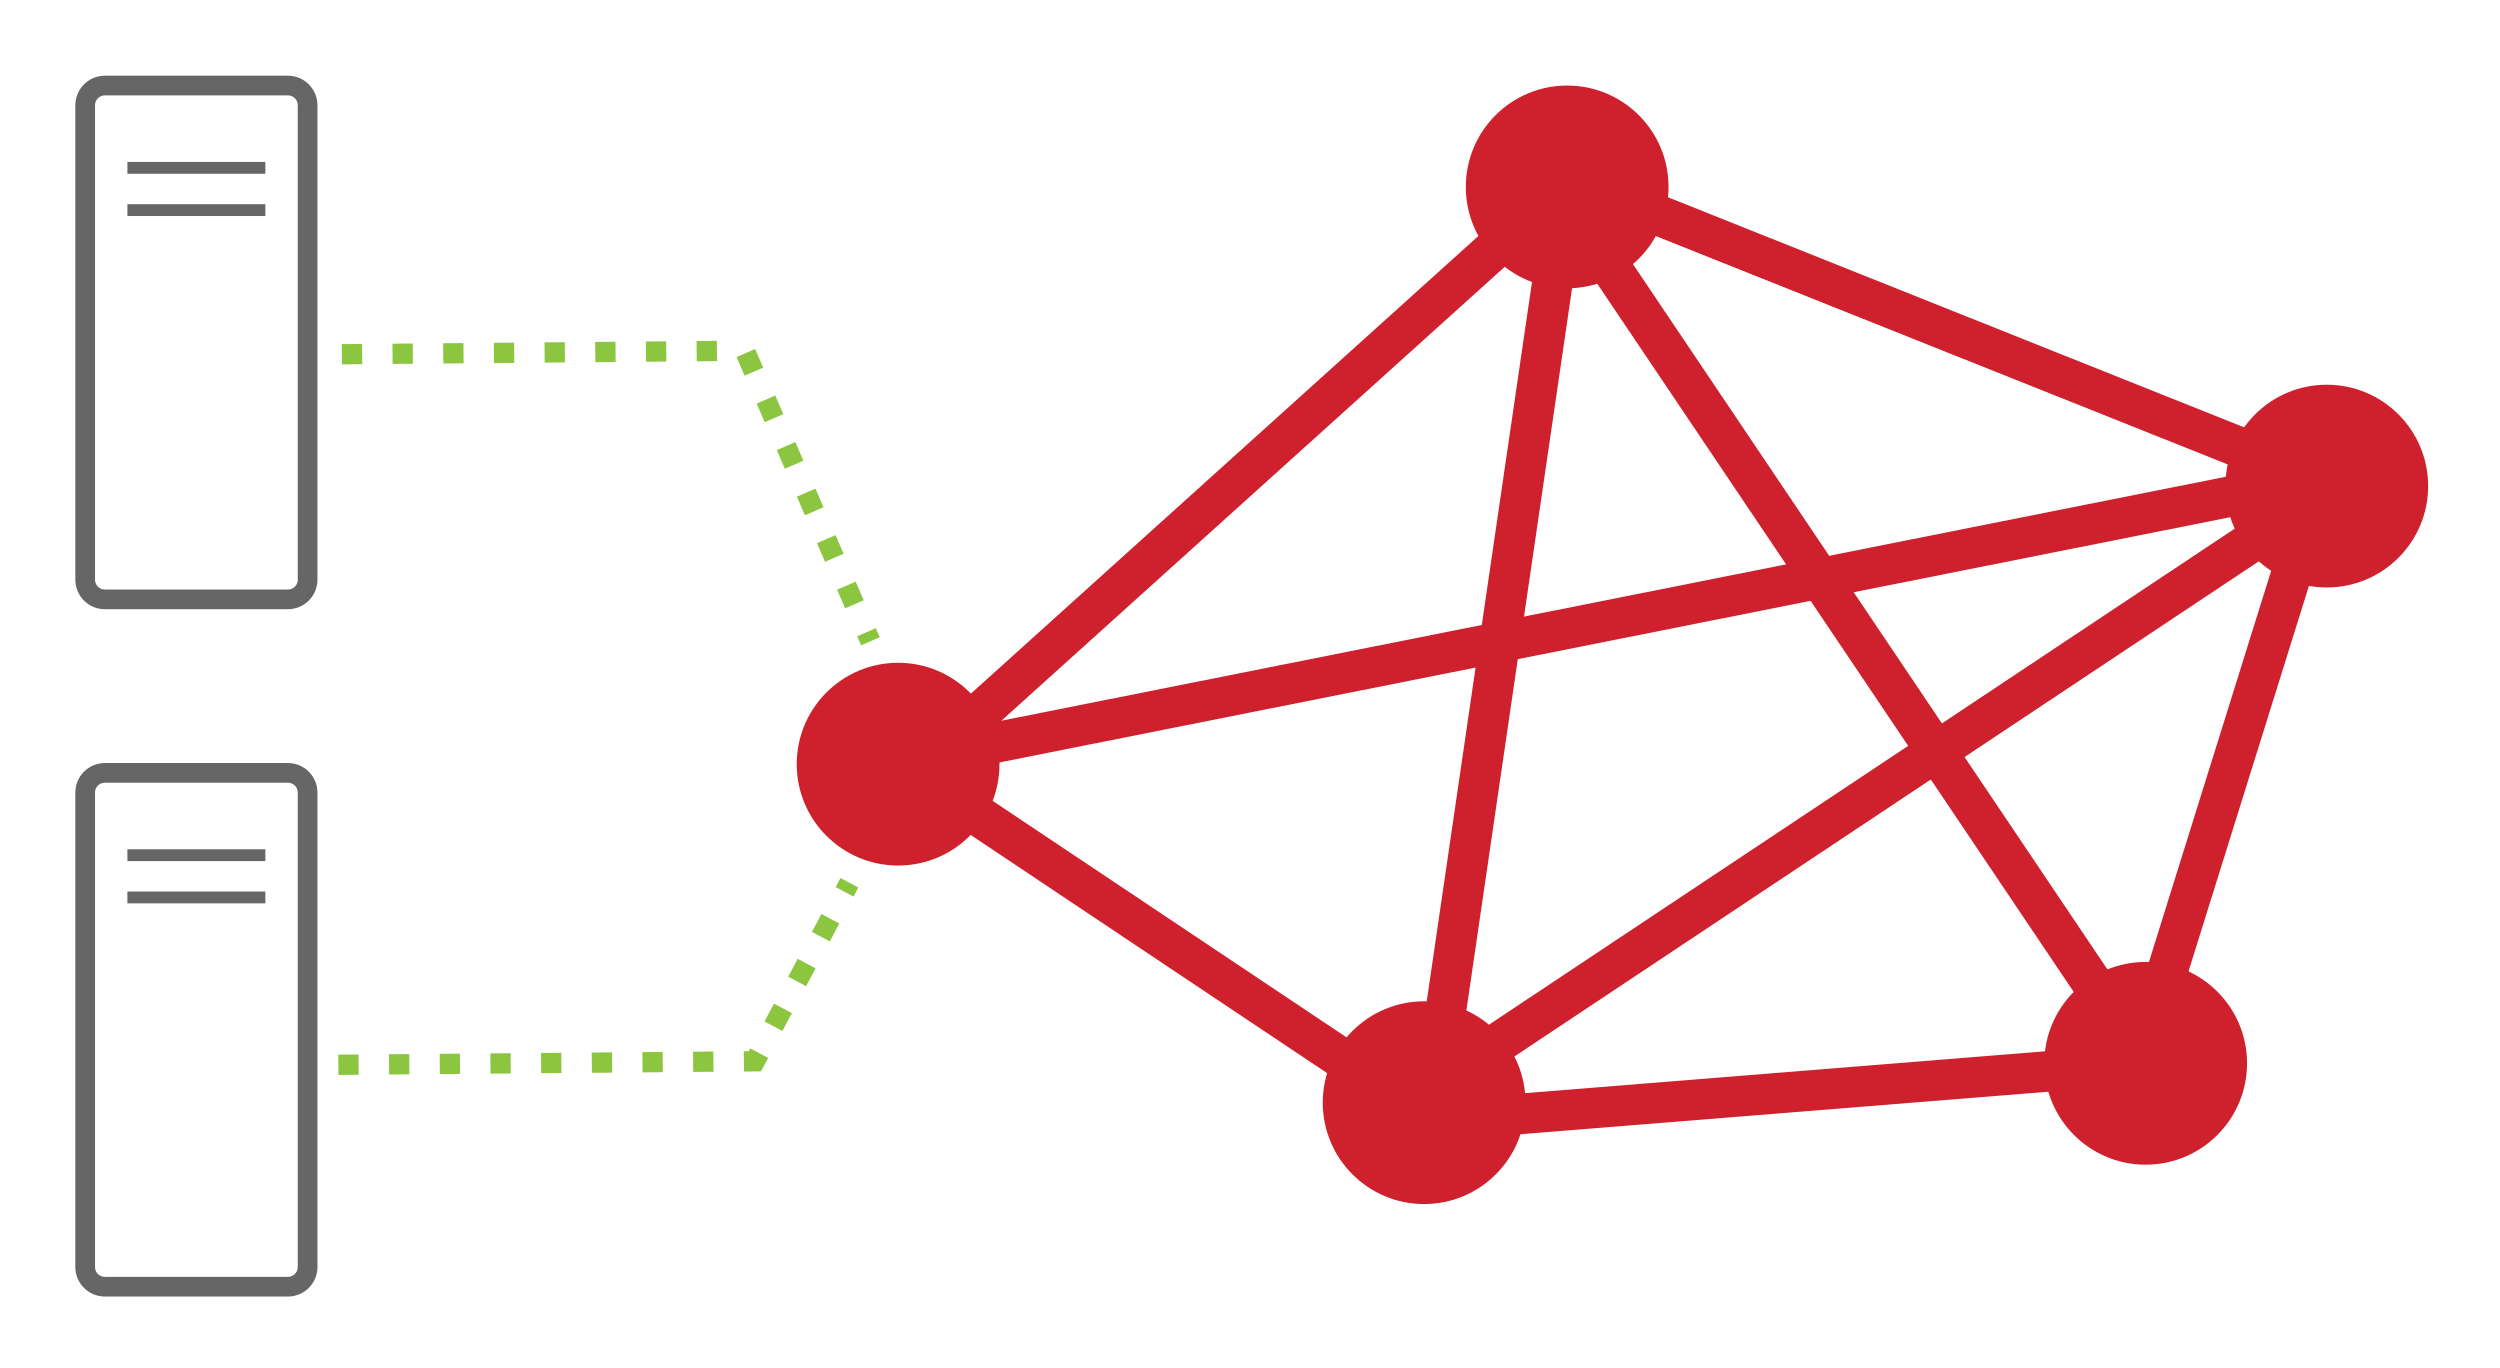
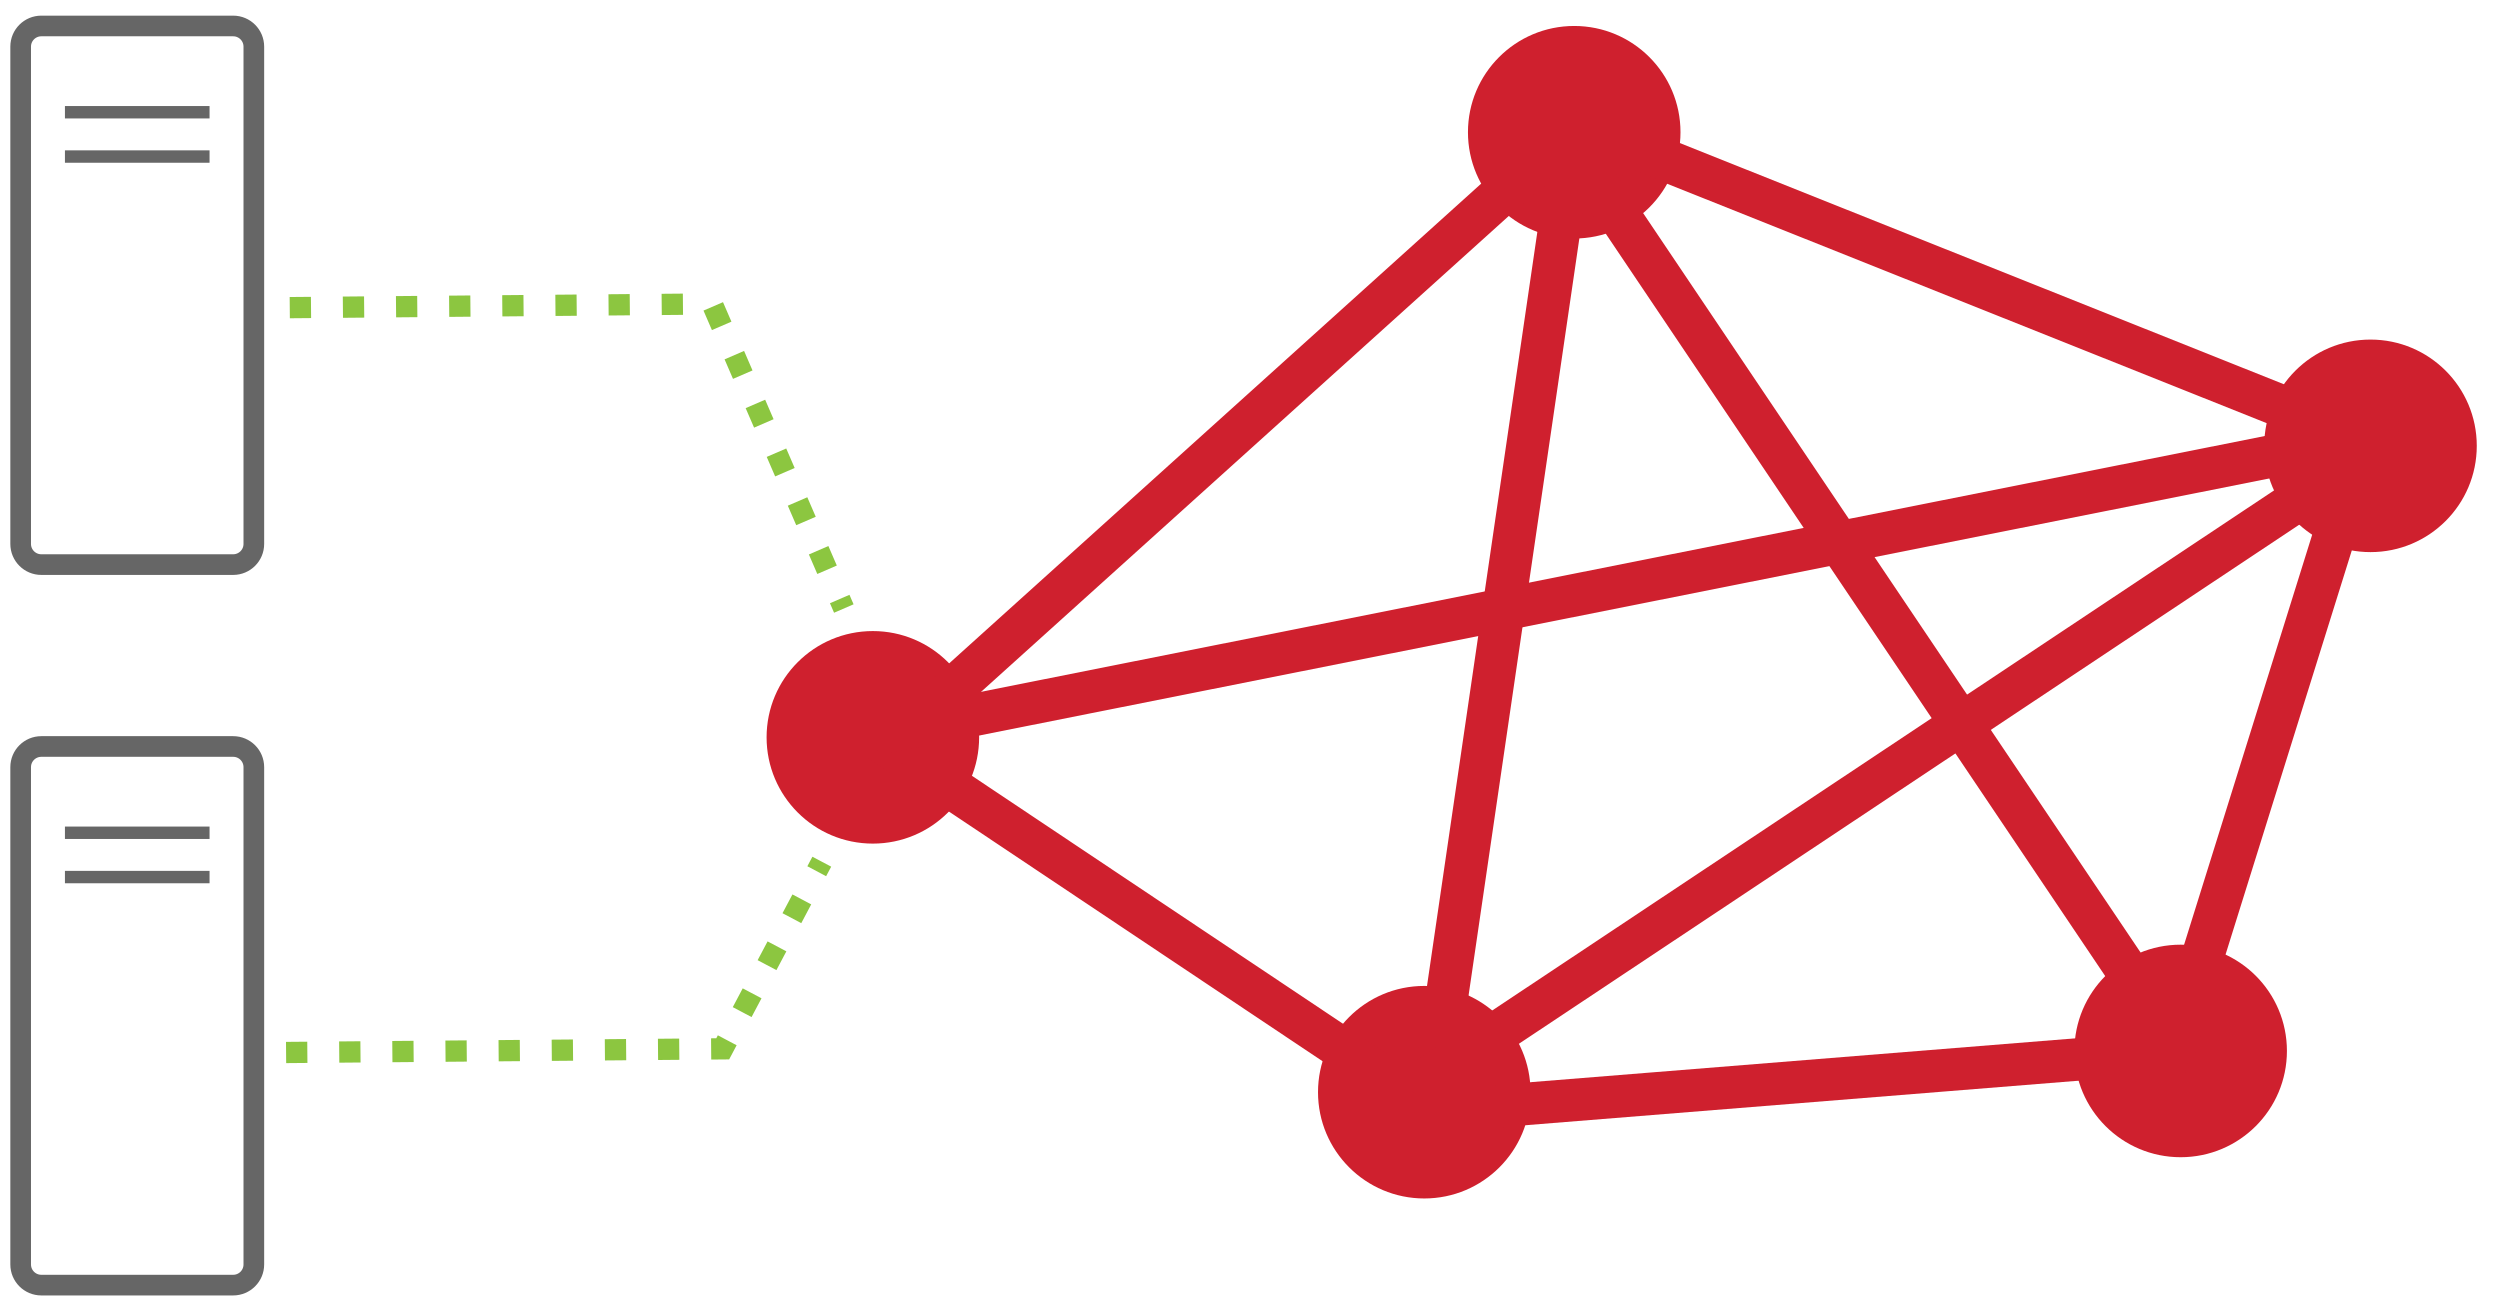
- <svg xmlns="http://www.w3.org/2000/svg" viewBox="127.54 190.181 246.613 134.875" style="background-color: transparent;">
-   <g transform="matrix(0.388812, 0, 0, 0.388812, 100.9784, 156.8206)" style="alignment-baseline: initial;">
+ <svg xmlns="http://www.w3.org/2000/svg" viewBox="0 0 235.254 123.579">
+   <g transform="matrix(0.388812, 0, 0, 0.388812, -33.0189, -39.35579)" style="alignment-baseline: initial;">
    <g transform="matrix(1, 0, 0, 1, -131.301, 3.103739)" style="alignment-baseline : initial;">
      <rect x="221.224" y="104.402" width="56.433" height="130.361" rx="5" ry="5" style="fill: rgb(255, 255, 255); stroke: rgb(102, 102, 102); stroke-width: 5px;" />
      <line style="stroke: rgb(102, 102, 102); stroke-width: 3px;" x1="231.94" y1="125.282" x2="266.94" y2="125.282" />
      <line style="stroke: rgb(102, 102, 102); stroke-width: 3px;" x1="231.94" y1="136.005" x2="266.94" y2="136.005" />
    </g>
  </g>
-   <g transform="matrix(0.388812, 0, 0, 0.388812, 100.9784, 224.6227)" style="alignment-baseline: initial;">
+   <g transform="matrix(0.388812, 0, 0, 0.388812, -33.0189, 28.44626)" style="alignment-baseline: initial;">
    <g transform="matrix(1, 0, 0, 1, -131.301, 3.103739)" style="alignment-baseline : initial;">
      <rect x="221.224" y="104.402" width="56.433" height="130.361" rx="5" ry="5" style="fill: rgb(255, 255, 255); stroke: rgb(102, 102, 102); stroke-width: 5px;" />
      <line style="stroke: rgb(102, 102, 102); stroke-width: 3px;" x1="231.94" y1="125.282" x2="266.94" y2="125.282" />
      <line style="stroke: rgb(102, 102, 102); stroke-width: 3px;" x1="231.94" y1="136.005" x2="266.94" y2="136.005" />
    </g>
  </g>
-   <g style="fill: rgb(207, 32, 46); alignment-baseline: initial;" transform="matrix(1, 0, 0, 1, 56.02242, 67.54816)">
+   <g style="fill: rgb(207, 32, 46); alignment-baseline: initial;" transform="matrix(1, 0, 0, 1, -77.97483, -128.6283)">
    <circle cx="160.112" cy="198.013" r="10" style="alignment-baseline : initial;" />
    <circle cx="212.002" cy="231.406" r="10" style="alignment-baseline : initial;" />
    <circle cx="283.178" cy="227.524" r="10" style="" />
    <circle cx="226.112" cy="141.072" r="10" style="" />
    <circle cx="301.043" cy="170.583" r="10" style="alignment-baseline : initial;" />
    <line style="stroke: rgb(207, 32, 46); fill-rule: evenodd; stroke-width: 4px; alignment-baseline: initial;" x1="211.356" y1="232.052" x2="159.07" y2="197.111" />
    <line style="stroke: rgb(207, 32, 46); fill-rule: evenodd; fill: rgb(102, 102, 102); stroke-width: 4px;" x1="212.911" y1="230.759" x2="225.978" y2="141.465" />
    <line style="stroke: rgb(207, 32, 46); fill-rule: evenodd; stroke-width: 4px;" x1="300.263" y1="170.583" x2="282.271" y2="228.171" />
    <line style="stroke: rgb(207, 32, 46); fill-rule: evenodd; alignment-baseline: initial; stroke-width: 4px;" x1="300.91" y1="171.229" x2="212.389" y2="230.112" />
    <line style="stroke: rgb(207, 32, 46); fill-rule: evenodd; stroke-width: 4px;" x1="282.792" y1="226.876" x2="225.33" y2="141.464" />
    <line style="stroke: rgb(207, 32, 46); fill-rule: evenodd; alignment-baseline: initial; stroke-width: 4px;" x1="225.204" y1="141.524" x2="160.624" y2="199.759" />
    <line style="stroke: rgb(207, 32, 46); fill-rule: evenodd; alignment-baseline: initial; stroke-width: 4px;" x1="225.851" y1="140.17" x2="300.388" y2="169.935" />
    <line style="stroke: rgb(207, 32, 46); fill-rule: evenodd; fill: rgb(102, 102, 102); stroke-width: 4px;" x1="283.439" y1="227.524" x2="211.095" y2="233.347" />
    <line style="stroke: rgb(207, 32, 46); fill-rule: evenodd; fill: rgb(102, 102, 102); stroke-width: 4px;" x1="299.94" y1="169.935" x2="160.3" y2="197.759" />
  </g>
-   <path style="fill : transparent; stroke : rgb(140, 198, 64); stroke-dasharray : 2, 3; stroke-width : 2; alignment-baseline : initial;" d="M 161.264 225.126 L 201.018 224.781 L 213.401 253.439" />
-   <path style="fill: transparent; stroke: rgb(140, 198, 64); stroke-dasharray: 2, 3; stroke-width: 2;" d="M 160.918 295.218 L 202.006 294.873 L 211.329 277.263" />
-   <path style="fill: rgb(216, 216, 216); stroke: rgb(0, 0, 0);" d="M 454.406 268.977" />
+   <path style="fill : transparent; stroke : rgb(140, 198, 64); stroke-dasharray : 2, 3; stroke-width : 2; alignment-baseline : initial;" d="M 27.267 28.95 L 67.021 28.605 L 79.404 57.263" />
+   <path style="fill: transparent; stroke: rgb(140, 198, 64); stroke-dasharray: 2, 3; stroke-width: 2;" d="M 26.921 99.042 L 68.009 98.697 L 77.332 81.087" />
+   <path style="fill: rgb(216, 216, 216); stroke: rgb(0, 0, 0);" />
</svg>
